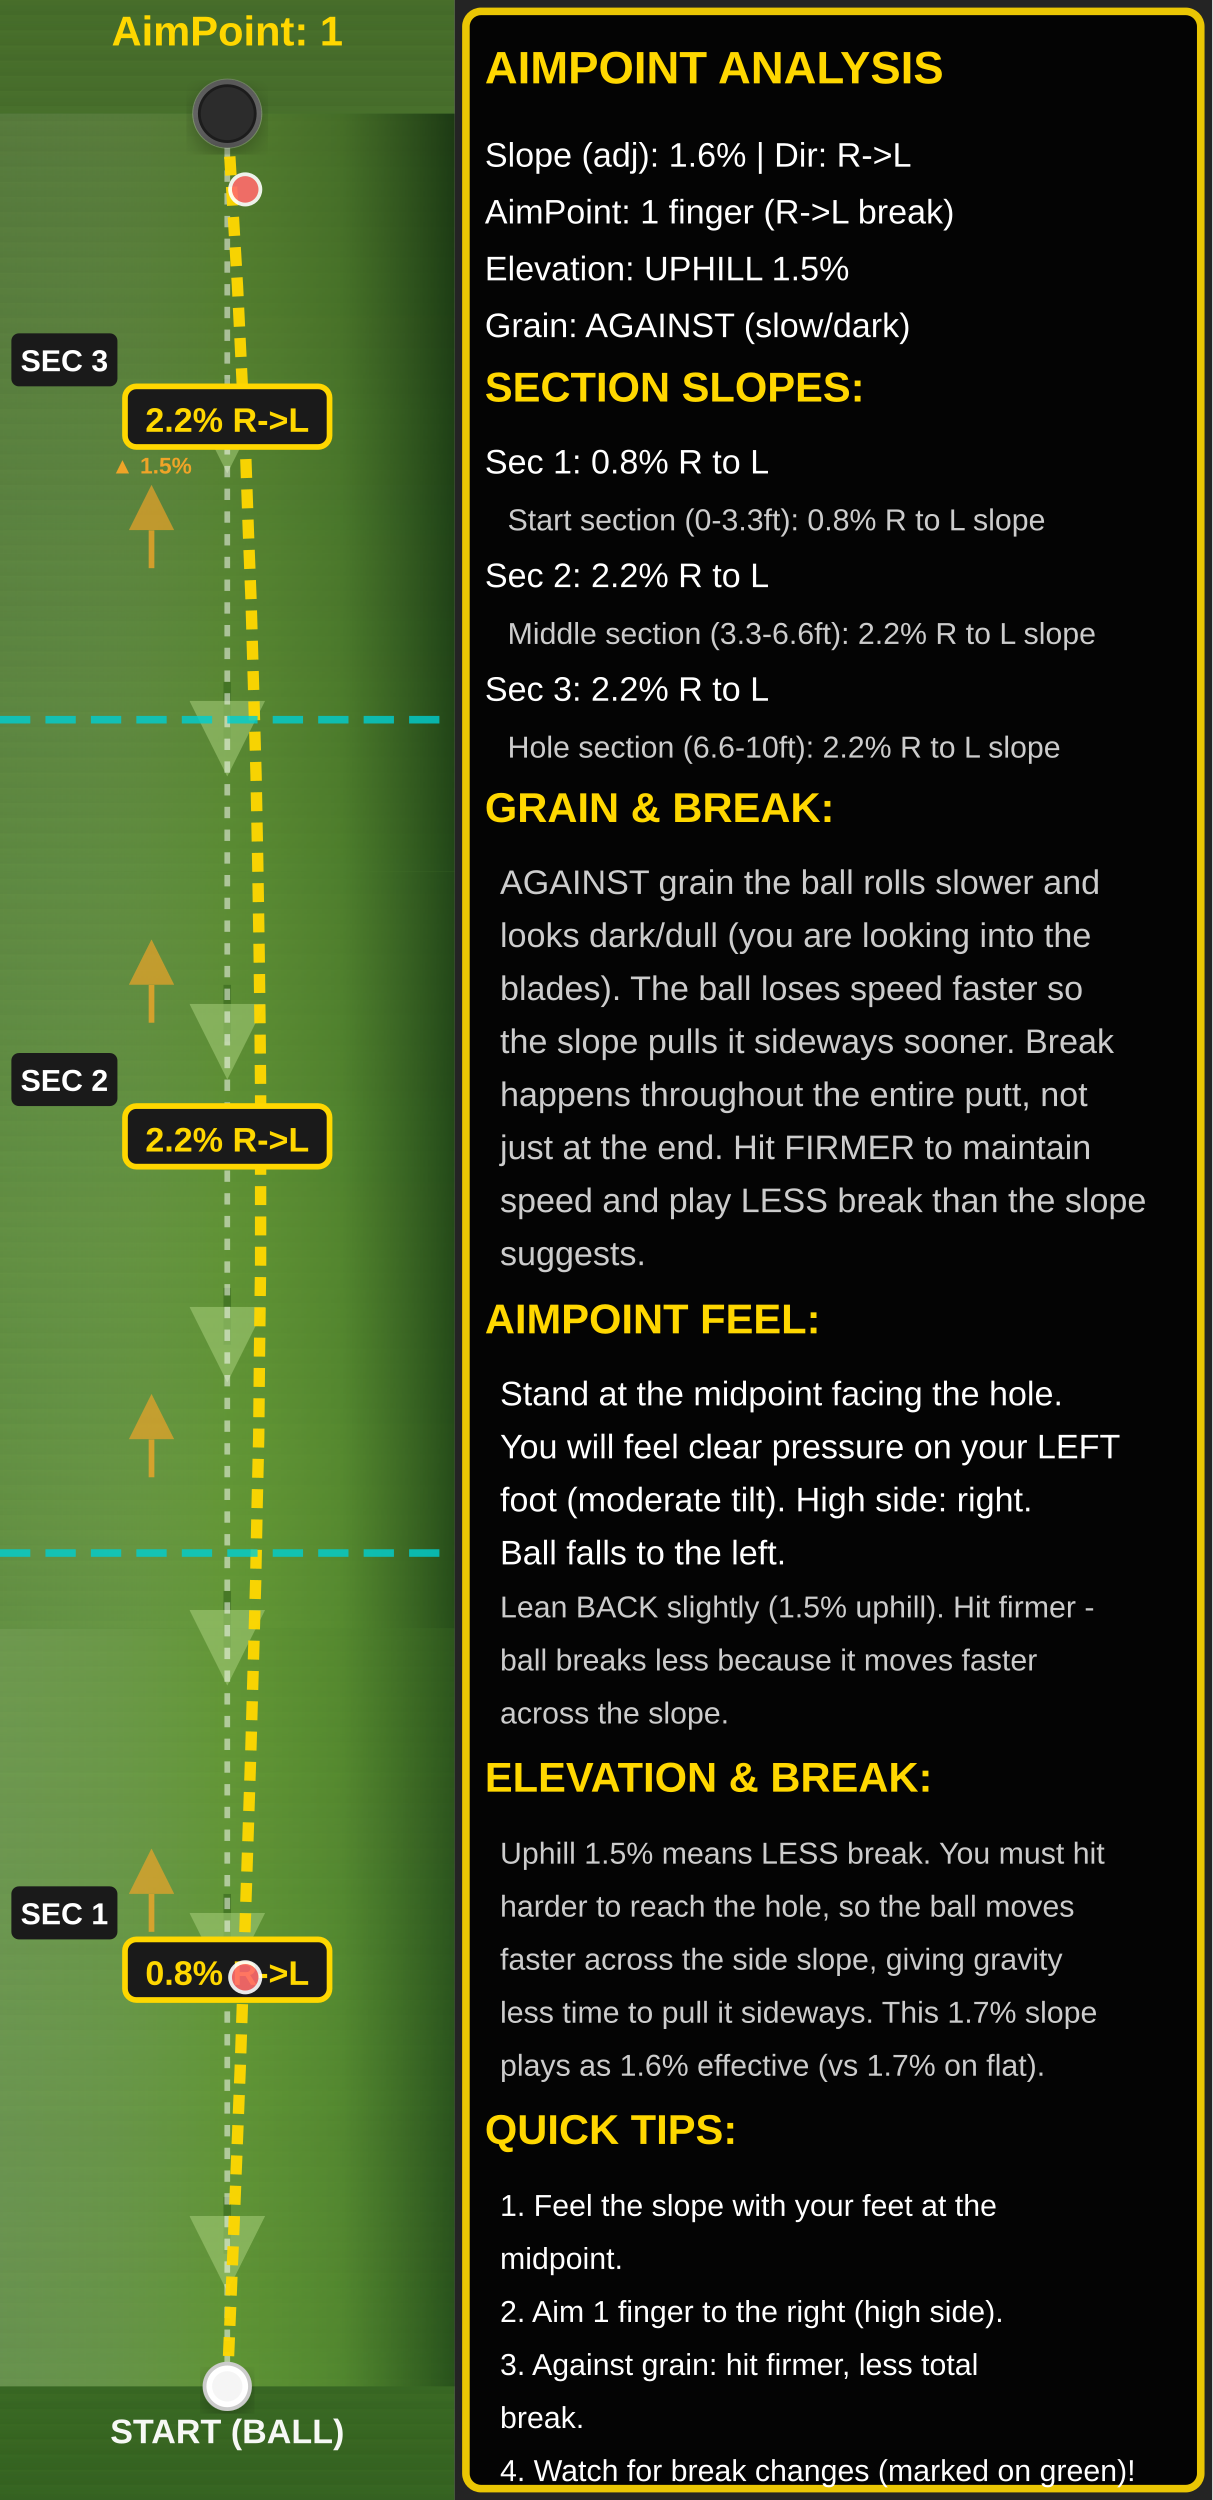
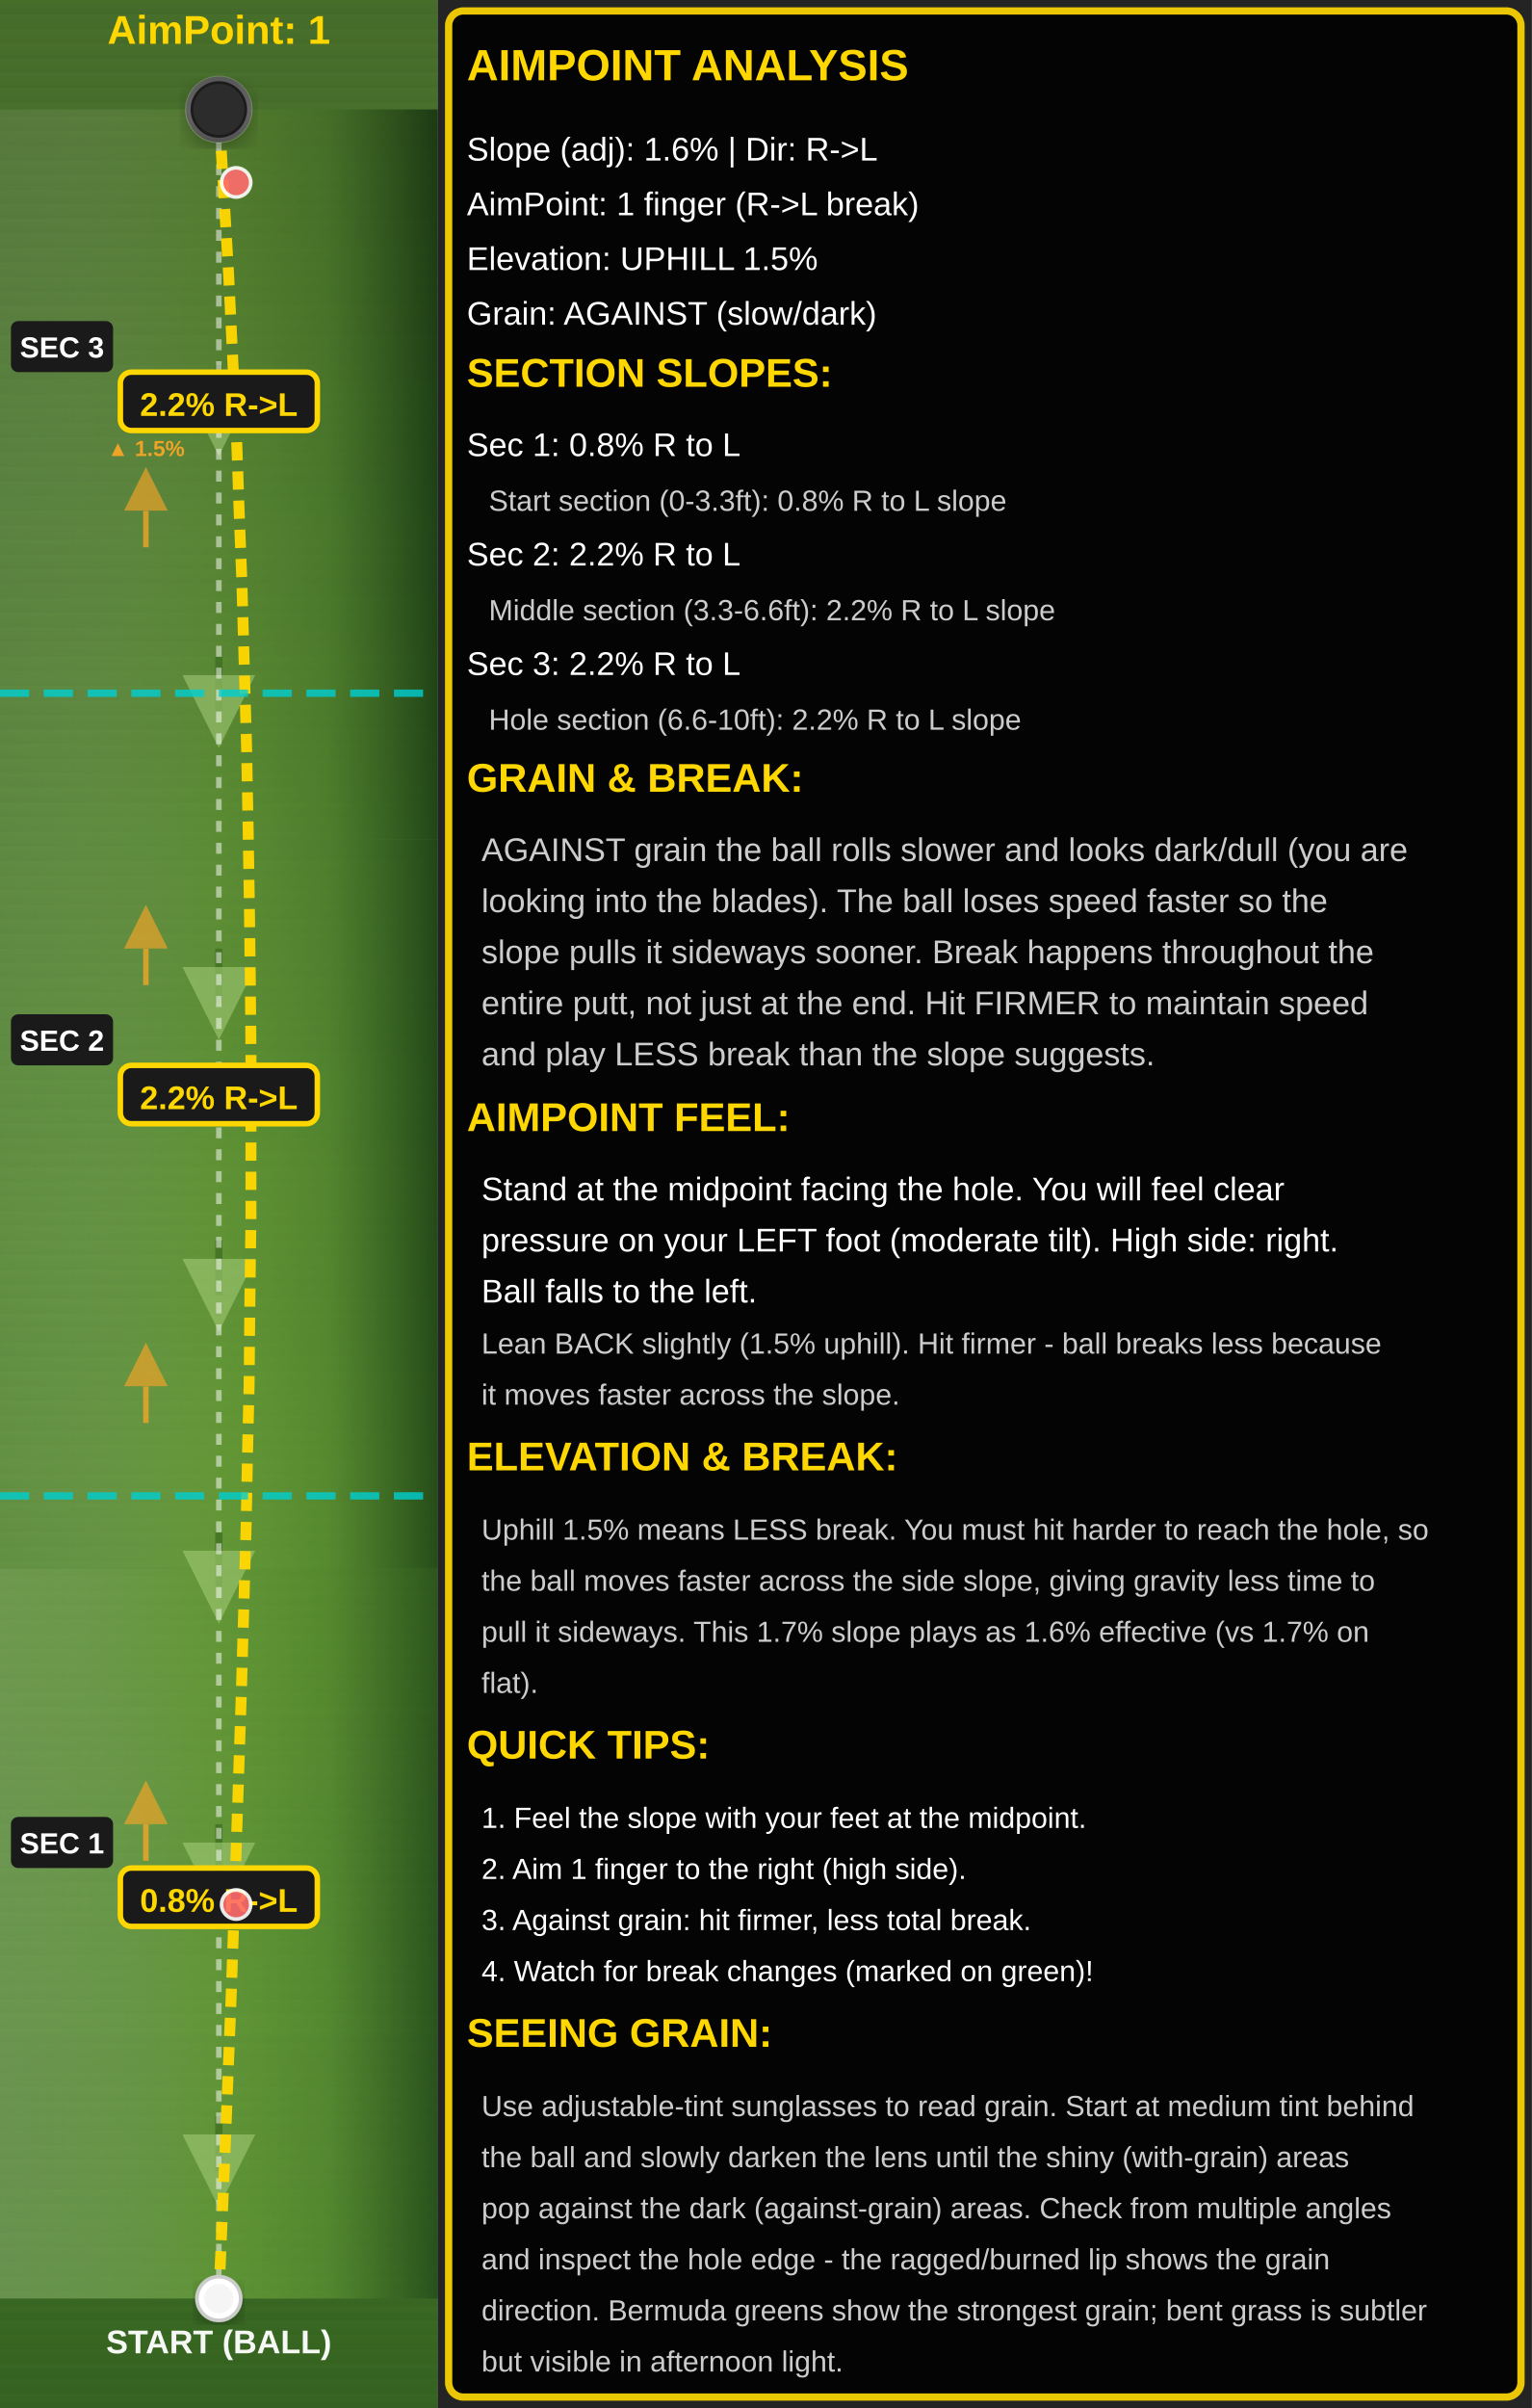
- <svg xmlns="http://www.w3.org/2000/svg" width="320" height="660">
+ <svg xmlns="http://www.w3.org/2000/svg" width="420" height="660">
  <defs>
    <linearGradient id="baseGreen" x1="0%" y1="0%" x2="0%" y2="100%">
      <stop offset="0%" style="stop-color:#689F38;stop-opacity:1" />
      <stop offset="50%" style="stop-color:#558B2F;stop-opacity:1" />
      <stop offset="100%" style="stop-color:#4A7C27;stop-opacity:1" />
    </linearGradient>
    <linearGradient id="grainGradient" x1="0%" y1="0%" x2="0%" y2="100%">
      <stop offset="0%" style="stop-color:#0D1F0A;stop-opacity:0.7" />
      <stop offset="30%" style="stop-color:#1B3D14;stop-opacity:0.6" />
      <stop offset="60%" style="stop-color:#2E5A1F;stop-opacity:0.45" />
      <stop offset="100%" style="stop-color:#3E7B2F;stop-opacity:0.3" />
    </linearGradient>
    <linearGradient id="elevationGradient" x1="0%" y1="0%" x2="0%" y2="100%">
      <stop offset="0%" style="stop-color:#AED581;stop-opacity:0.22" />
      <stop offset="50%" style="stop-color:#689F38;stop-opacity:0.49" />
      <stop offset="100%" style="stop-color:#1B3D14;stop-opacity:0.75" />
    </linearGradient>
    <linearGradient id="breakGradientSec1" x1="0%" y1="0%" x2="100%" y2="0%">
      <stop offset="0%" style="stop-color:#C5E1A5;stop-opacity:0.41" />
      <stop offset="25%" style="stop-color:#AED581;stop-opacity:0.472" />
      <stop offset="50%" style="stop-color:#8BC34A;stop-opacity:0.565" />
      <stop offset="75%" style="stop-color:#689F38;stop-opacity:0.642" />
      <stop offset="100%" style="stop-color:#1B3D14;stop-opacity:0.72" />
    </linearGradient>
    <linearGradient id="breakGradientSec2" x1="0%" y1="0%" x2="100%" y2="0%">
      <stop offset="0%" style="stop-color:#C5E1A5;stop-opacity:0.284" />
      <stop offset="25%" style="stop-color:#AED581;stop-opacity:0.405" />
      <stop offset="50%" style="stop-color:#8BC34A;stop-opacity:0.586" />
      <stop offset="75%" style="stop-color:#689F38;stop-opacity:0.737" />
      <stop offset="100%" style="stop-color:#1B3D14;stop-opacity:0.888" />
    </linearGradient>
    <linearGradient id="breakGradientSec3" x1="0%" y1="0%" x2="100%" y2="0%">
      <stop offset="0%" style="stop-color:#C5E1A5;stop-opacity:0.284" />
      <stop offset="25%" style="stop-color:#AED581;stop-opacity:0.405" />
      <stop offset="50%" style="stop-color:#8BC34A;stop-opacity:0.586" />
      <stop offset="75%" style="stop-color:#689F38;stop-opacity:0.737" />
      <stop offset="100%" style="stop-color:#1B3D14;stop-opacity:0.888" />
    </linearGradient>
    <linearGradient id="holeGrainGradient" x1="50%" y1="0%" x2="50%" y2="100%">
      <stop offset="0%" style="stop-color:#999999;stop-opacity:0.6" />
      <stop offset="50%" style="stop-color:#CCCCCC;stop-opacity:0.5" />
      <stop offset="100%" style="stop-color:#FFFFFF;stop-opacity:0.3" />
    </linearGradient>
    <filter id="shadow">
      <feDropShadow dx="0" dy="2" stdDeviation="3" flood-opacity="0.3" />
    </filter>
    <marker id="arrowhead-grain" markerWidth="10" markerHeight="10" refX="5" refY="5" orient="auto">
      <polygon points="0,0 10,5 0,10" fill="#AED581" opacity="0.7" />
    </marker>
    <marker id="arrowhead-elev-up" markerWidth="8" markerHeight="8" refX="4" refY="8" orient="0">
      <polygon points="4,0 8,8 0,8" fill="#FFA726" opacity="0.85" />
    </marker>
    <marker id="arrowhead-elev-down" markerWidth="8" markerHeight="8" refX="4" refY="0" orient="0">
      <polygon points="0,0 8,0 4,8" fill="#4FC3F7" opacity="0.85" />
    </marker>
    <pattern id="grassTexture" x="0" y="0" width="4" height="4" patternUnits="userSpaceOnUse">
      <rect width="4" height="4" fill="url(#baseGreen)" opacity="0.95" />
      <line x1="0" y1="2" x2="4" y2="2" stroke="#5A9B3F" stroke-width="0.5" opacity="0.3" />
    </pattern>
  </defs>
  <rect width="120" height="660" fill="url(#baseGreen)" />
  <rect width="120" height="660" fill="url(#grassTexture)" opacity="0.3" />
  <rect width="120" height="660" fill="url(#elevationGradient)" opacity="0.7" />
  <rect x="0" y="430.0" width="120" height="200.0" fill="url(#breakGradientSec1)" opacity="1.0" />
  <rect x="0" y="230.0" width="120" height="200.0" fill="url(#breakGradientSec2)" opacity="1.0" />
  <rect x="0" y="30" width="120" height="200.0" fill="url(#breakGradientSec3)" opacity="1.0" />
  <rect width="120" height="660" fill="url(#grainGradient)" opacity="0.6" />
  <line x1="60.0" y1="100" x2="60.0" y2="115" stroke="#3A6B1F" stroke-width="2" opacity="0.7" marker-end="url(#arrowhead-grain)" />
  <line x1="60.0" y1="180" x2="60.0" y2="195" stroke="#3A6B1F" stroke-width="2" opacity="0.7" marker-end="url(#arrowhead-grain)" />
  <line x1="60.0" y1="260" x2="60.0" y2="275" stroke="#3A6B1F" stroke-width="2" opacity="0.7" marker-end="url(#arrowhead-grain)" />
  <line x1="60.0" y1="340" x2="60.0" y2="355" stroke="#3A6B1F" stroke-width="2" opacity="0.7" marker-end="url(#arrowhead-grain)" />
  <line x1="60.0" y1="420" x2="60.0" y2="435" stroke="#3A6B1F" stroke-width="2" opacity="0.7" marker-end="url(#arrowhead-grain)" />
  <line x1="60.0" y1="500" x2="60.0" y2="515" stroke="#3A6B1F" stroke-width="2" opacity="0.7" marker-end="url(#arrowhead-grain)" />
  <line x1="60.0" y1="580" x2="60.0" y2="595" stroke="#3A6B1F" stroke-width="2" opacity="0.7" marker-end="url(#arrowhead-grain)" />
  <line x1="40.0" y1="150" x2="40.0" y2="140" stroke="#FFA726" stroke-width="1.5" opacity="0.72" marker-end="url(#arrowhead-elev-up)" />
  <line x1="40.0" y1="270" x2="40.0" y2="260" stroke="#FFA726" stroke-width="1.5" opacity="0.72" marker-end="url(#arrowhead-elev-up)" />
  <line x1="40.0" y1="390" x2="40.0" y2="380" stroke="#FFA726" stroke-width="1.5" opacity="0.72" marker-end="url(#arrowhead-elev-up)" />
  <line x1="40.0" y1="510" x2="40.0" y2="500" stroke="#FFA726" stroke-width="1.5" opacity="0.72" marker-end="url(#arrowhead-elev-up)" />
  <text x="40.0" y="125" font-family="Arial, sans-serif" font-size="6" fill="#FFA726" text-anchor="middle" font-weight="bold" opacity="0.9">▲ 1.5%</text>
  <line x1="60.0" y1="630" x2="60.0" y2="30.0" stroke="#FFFFFF" stroke-width="1.5" stroke-dasharray="3,3" opacity="0.5" />
  <path d="M 60.0 630.0 C 60.5 617.5, 61.1 604.6, 61.6 592.0 C 62.2 577.0, 62.8 561.5, 63.4 546.5 C 63.8 533.9, 64.3 521.0, 64.7 508.5 C 65.2 493.4, 65.7 477.9, 66.2 462.9 C 66.6 447.9, 67.1 432.4, 67.5 417.3 C 67.7 404.8, 68.0 391.9, 68.3 379.4 C 68.4 364.3, 68.6 348.8, 68.8 333.8 C 68.8 318.8, 68.8 303.3, 68.8 288.2 C 68.7 275.7, 68.6 262.8, 68.4 250.3 C 68.2 235.2, 67.9 219.7, 67.6 204.7 C 67.2 189.6, 66.7 174.2, 66.3 159.1 C 65.8 146.6, 65.3 133.7, 64.9 121.1 C 64.2 106.1, 63.4 90.6, 62.7 75.6 C 61.8 60.5, 60.9 45.0, 60.0 30.0" stroke="#FFD700" stroke-width="3" fill="none" stroke-dasharray="5,3" opacity="0.95" />
  <line x1="0" y1="410.0" x2="120" y2="410.0" stroke="#00CED1" stroke-width="2" opacity="0.8" stroke-dasharray="8,4" />
  <line x1="0" y1="190.0" x2="120" y2="190.0" stroke="#00CED1" stroke-width="2" opacity="0.8" stroke-dasharray="8,4" />
  <rect x="3" y="498.0" width="28" height="14" fill="#1A1A1A" rx="2" />
  <text x="17" y="508.0" font-family="Arial, sans-serif" font-size="8" fill="#FFFFFF" text-anchor="middle" font-weight="bold">SEC 1</text>
  <rect x="33.0" y="512.0" width="54" height="16" fill="#1A1A1A" rx="3" stroke="#FFD700" stroke-width="1.5" />
  <text x="60.0" y="524.0" font-family="Arial, sans-serif" font-size="9" fill="#FFD700" text-anchor="middle" font-weight="bold">0.8% R-&gt;L</text>
  <rect x="3" y="278.0" width="28" height="14" fill="#1A1A1A" rx="2" />
  <text x="17" y="288.0" font-family="Arial, sans-serif" font-size="8" fill="#FFFFFF" text-anchor="middle" font-weight="bold">SEC 2</text>
  <rect x="33.0" y="292.0" width="54" height="16" fill="#1A1A1A" rx="3" stroke="#FFD700" stroke-width="1.5" />
  <text x="60.0" y="304.0" font-family="Arial, sans-serif" font-size="9" fill="#FFD700" text-anchor="middle" font-weight="bold">2.2% R-&gt;L</text>
  <rect x="3" y="88.0" width="28" height="14" fill="#1A1A1A" rx="2" />
  <text x="17" y="98.0" font-family="Arial, sans-serif" font-size="8" fill="#FFFFFF" text-anchor="middle" font-weight="bold">SEC 3</text>
  <rect x="33.0" y="102.0" width="54" height="16" fill="#1A1A1A" rx="3" stroke="#FFD700" stroke-width="1.5" />
  <text x="60.0" y="114.0" font-family="Arial, sans-serif" font-size="9" fill="#FFD700" text-anchor="middle" font-weight="bold">2.2% R-&gt;L</text>
  <circle cx="64.739" cy="522" r="4" fill="#FF6B6B" opacity="0.9" stroke="#FFFFFF" stroke-width="1" />
  <circle cx="64.739" cy="50" r="4" fill="#FF6B6B" opacity="0.9" stroke="#FFFFFF" stroke-width="1" />
  <text x="60.0" y="12" font-family="Arial, sans-serif" font-size="11" fill="#FFD700" text-anchor="middle" font-weight="bold">AimPoint: 1</text>
  <circle cx="60.0" cy="30.0" r="9" fill="#1A1A1A" filter="url(#shadow)" />
  <circle cx="60.0" cy="30.0" r="7" fill="#2C2C2C" />
  <circle cx="60.0" cy="30.0" r="8.5" fill="none" stroke="url(#holeGrainGradient)" stroke-width="1.5" opacity="0.8" />
  <circle cx="60.0" cy="630" r="6" fill="#FFFFFF" stroke="#CCCCCC" stroke-width="1" filter="url(#shadow)" />
  <circle cx="60.0" cy="630" r="4" fill="#F5F5F5" />
  <text x="60.0" y="645" font-family="Arial, sans-serif" font-size="9" fill="#FFFFFF" text-anchor="middle" font-weight="bold" opacity="0.95">START (BALL)</text>
-   <rect x="120" y="0" width="200" height="660" fill="#1A1A1A" opacity="0.95" />
-   <rect x="123" y="3" width="194" height="654" fill="#000000" opacity="0.9" rx="4" stroke="#FFD700" stroke-width="2" />
+   <rect x="120" y="0" width="300" height="660" fill="#1A1A1A" opacity="0.95" />
+   <rect x="123" y="3" width="294" height="654" fill="#000000" opacity="0.9" rx="4" stroke="#FFD700" stroke-width="2" />
  <text x="128" y="22" font-family="Arial, sans-serif" font-size="12" fill="#FFD700" font-weight="bold">AIMPOINT ANALYSIS</text>
  <text x="128" y="44" font-family="Arial, sans-serif" font-size="9" fill="#FFFFFF">Slope (adj): 1.6%  |  Dir: R-&gt;L</text>
  <text x="128" y="59" font-family="Arial, sans-serif" font-size="9" fill="#FFFFFF">AimPoint: 1 finger (R-&gt;L break)</text>
  <text x="128" y="74" font-family="Arial, sans-serif" font-size="9" fill="#FFFFFF">Elevation: UPHILL 1.5%</text>
  <text x="128" y="89" font-family="Arial, sans-serif" font-size="9" fill="#FFFFFF">Grain: AGAINST (slow/dark)</text>
  <text x="128" y="106" font-family="Arial, sans-serif" font-size="11" fill="#FFD700" font-weight="bold">SECTION SLOPES:</text>
  <text x="128" y="125" font-family="Arial, sans-serif" font-size="9" fill="#FFFFFF">Sec 1: 0.8% R to L</text>
  <text x="134" y="140" font-family="Arial, sans-serif" font-size="8" fill="#CCCCCC">Start section (0-3.3ft): 0.8% R to L slope</text>
  <text x="128" y="155" font-family="Arial, sans-serif" font-size="9" fill="#FFFFFF">Sec 2: 2.2% R to L</text>
  <text x="134" y="170" font-family="Arial, sans-serif" font-size="8" fill="#CCCCCC">Middle section (3.3-6.6ft): 2.2% R to L slope</text>
  <text x="128" y="185" font-family="Arial, sans-serif" font-size="9" fill="#FFFFFF">Sec 3: 2.2% R to L</text>
  <text x="134" y="200" font-family="Arial, sans-serif" font-size="8" fill="#CCCCCC">Hole section (6.6-10ft): 2.2% R to L slope</text>
  <text x="128" y="217" font-family="Arial, sans-serif" font-size="11" fill="#FFD700" font-weight="bold">GRAIN &amp; BREAK:</text>
-   <text x="132" y="236" font-family="Arial, sans-serif" font-size="9" fill="#CCCCCC">AGAINST grain the ball rolls slower and</text>
-   <text x="132" y="250" font-family="Arial, sans-serif" font-size="9" fill="#CCCCCC">looks dark/dull (you are looking into the</text>
-   <text x="132" y="264" font-family="Arial, sans-serif" font-size="9" fill="#CCCCCC">blades). The ball loses speed faster so</text>
-   <text x="132" y="278" font-family="Arial, sans-serif" font-size="9" fill="#CCCCCC">the slope pulls it sideways sooner. Break</text>
-   <text x="132" y="292" font-family="Arial, sans-serif" font-size="9" fill="#CCCCCC">happens throughout the entire putt, not</text>
-   <text x="132" y="306" font-family="Arial, sans-serif" font-size="9" fill="#CCCCCC">just at the end. Hit FIRMER to maintain</text>
-   <text x="132" y="320" font-family="Arial, sans-serif" font-size="9" fill="#CCCCCC">speed and play LESS break than the slope</text>
-   <text x="132" y="334" font-family="Arial, sans-serif" font-size="9" fill="#CCCCCC">suggests.</text>
-   <text x="128" y="352" font-family="Arial, sans-serif" font-size="11" fill="#FFD700" font-weight="bold">AIMPOINT FEEL:</text>
-   <text x="132" y="371" font-family="Arial, sans-serif" font-size="9" fill="#FFFFFF">Stand at the midpoint facing the hole.</text>
-   <text x="132" y="385" font-family="Arial, sans-serif" font-size="9" fill="#FFFFFF">You will feel clear pressure on your LEFT</text>
-   <text x="132" y="399" font-family="Arial, sans-serif" font-size="9" fill="#FFFFFF">foot (moderate tilt). High side: right.</text>
-   <text x="132" y="413" font-family="Arial, sans-serif" font-size="9" fill="#FFFFFF">Ball falls to the left.</text>
-   <text x="132" y="427" font-family="Arial, sans-serif" font-size="8" fill="#CCCCCC">Lean BACK slightly (1.5% uphill). Hit firmer -</text>
-   <text x="132" y="441" font-family="Arial, sans-serif" font-size="8" fill="#CCCCCC">ball breaks less because it moves faster</text>
-   <text x="132" y="455" font-family="Arial, sans-serif" font-size="8" fill="#CCCCCC">across the slope.</text>
-   <text x="128" y="473" font-family="Arial, sans-serif" font-size="11" fill="#FFD700" font-weight="bold">ELEVATION &amp; BREAK:</text>
-   <text x="132" y="492" font-family="Arial, sans-serif" font-size="8" fill="#CCCCCC">Uphill 1.5% means LESS break. You must hit</text>
-   <text x="132" y="506" font-family="Arial, sans-serif" font-size="8" fill="#CCCCCC">harder to reach the hole, so the ball moves</text>
-   <text x="132" y="520" font-family="Arial, sans-serif" font-size="8" fill="#CCCCCC">faster across the side slope, giving gravity</text>
-   <text x="132" y="534" font-family="Arial, sans-serif" font-size="8" fill="#CCCCCC">less time to pull it sideways. This 1.7% slope</text>
-   <text x="132" y="548" font-family="Arial, sans-serif" font-size="8" fill="#CCCCCC">plays as 1.6% effective (vs 1.7% on flat).</text>
-   <text x="128" y="566" font-family="Arial, sans-serif" font-size="11" fill="#FFD700" font-weight="bold">QUICK TIPS:</text>
-   <text x="132" y="585" font-family="Arial, sans-serif" font-size="8" fill="#FFFFFF">1. Feel the slope with your feet at the</text>
-   <text x="132" y="599" font-family="Arial, sans-serif" font-size="8" fill="#FFFFFF">midpoint.</text>
-   <text x="132" y="613" font-family="Arial, sans-serif" font-size="8" fill="#FFFFFF">2. Aim 1 finger to the right (high side).</text>
-   <text x="132" y="627" font-family="Arial, sans-serif" font-size="8" fill="#FFFFFF">3. Against grain: hit firmer, less total</text>
-   <text x="132" y="641" font-family="Arial, sans-serif" font-size="8" fill="#FFFFFF">break.</text>
-   <text x="132" y="655" font-family="Arial, sans-serif" font-size="8" fill="#FFFFFF">4. Watch for break changes (marked on green)!</text>
+   <text x="132" y="236" font-family="Arial, sans-serif" font-size="9" fill="#CCCCCC">AGAINST grain the ball rolls slower and looks dark/dull (you are</text>
+   <text x="132" y="250" font-family="Arial, sans-serif" font-size="9" fill="#CCCCCC">looking into the blades). The ball loses speed faster so the</text>
+   <text x="132" y="264" font-family="Arial, sans-serif" font-size="9" fill="#CCCCCC">slope pulls it sideways sooner. Break happens throughout the</text>
+   <text x="132" y="278" font-family="Arial, sans-serif" font-size="9" fill="#CCCCCC">entire putt, not just at the end. Hit FIRMER to maintain speed</text>
+   <text x="132" y="292" font-family="Arial, sans-serif" font-size="9" fill="#CCCCCC">and play LESS break than the slope suggests.</text>
+   <text x="128" y="310" font-family="Arial, sans-serif" font-size="11" fill="#FFD700" font-weight="bold">AIMPOINT FEEL:</text>
+   <text x="132" y="329" font-family="Arial, sans-serif" font-size="9" fill="#FFFFFF">Stand at the midpoint facing the hole. You will feel clear</text>
+   <text x="132" y="343" font-family="Arial, sans-serif" font-size="9" fill="#FFFFFF">pressure on your LEFT foot (moderate tilt). High side: right.</text>
+   <text x="132" y="357" font-family="Arial, sans-serif" font-size="9" fill="#FFFFFF">Ball falls to the left.</text>
+   <text x="132" y="371" font-family="Arial, sans-serif" font-size="8" fill="#CCCCCC">Lean BACK slightly (1.5% uphill). Hit firmer - ball breaks less because</text>
+   <text x="132" y="385" font-family="Arial, sans-serif" font-size="8" fill="#CCCCCC">it moves faster across the slope.</text>
+   <text x="128" y="403" font-family="Arial, sans-serif" font-size="11" fill="#FFD700" font-weight="bold">ELEVATION &amp; BREAK:</text>
+   <text x="132" y="422" font-family="Arial, sans-serif" font-size="8" fill="#CCCCCC">Uphill 1.5% means LESS break. You must hit harder to reach the hole, so</text>
+   <text x="132" y="436" font-family="Arial, sans-serif" font-size="8" fill="#CCCCCC">the ball moves faster across the side slope, giving gravity less time to</text>
+   <text x="132" y="450" font-family="Arial, sans-serif" font-size="8" fill="#CCCCCC">pull it sideways. This 1.7% slope plays as 1.6% effective (vs 1.7% on</text>
+   <text x="132" y="464" font-family="Arial, sans-serif" font-size="8" fill="#CCCCCC">flat).</text>
+   <text x="128" y="482" font-family="Arial, sans-serif" font-size="11" fill="#FFD700" font-weight="bold">QUICK TIPS:</text>
+   <text x="132" y="501" font-family="Arial, sans-serif" font-size="8" fill="#FFFFFF">1. Feel the slope with your feet at the midpoint.</text>
+   <text x="132" y="515" font-family="Arial, sans-serif" font-size="8" fill="#FFFFFF">2. Aim 1 finger to the right (high side).</text>
+   <text x="132" y="529" font-family="Arial, sans-serif" font-size="8" fill="#FFFFFF">3. Against grain: hit firmer, less total break.</text>
+   <text x="132" y="543" font-family="Arial, sans-serif" font-size="8" fill="#FFFFFF">4. Watch for break changes (marked on green)!</text>
+   <text x="128" y="561" font-family="Arial, sans-serif" font-size="11" fill="#FFD700" font-weight="bold">SEEING GRAIN:</text>
+   <text x="132" y="580" font-family="Arial, sans-serif" font-size="8" fill="#CCCCCC">Use adjustable-tint sunglasses to read grain. Start at medium tint behind</text>
+   <text x="132" y="594" font-family="Arial, sans-serif" font-size="8" fill="#CCCCCC">the ball and slowly darken the lens until the shiny (with-grain) areas</text>
+   <text x="132" y="608" font-family="Arial, sans-serif" font-size="8" fill="#CCCCCC">pop against the dark (against-grain) areas. Check from multiple angles</text>
+   <text x="132" y="622" font-family="Arial, sans-serif" font-size="8" fill="#CCCCCC">and inspect the hole edge - the ragged/burned lip shows the grain</text>
+   <text x="132" y="636" font-family="Arial, sans-serif" font-size="8" fill="#CCCCCC">direction. Bermuda greens show the strongest grain; bent grass is subtler</text>
+   <text x="132" y="650" font-family="Arial, sans-serif" font-size="8" fill="#CCCCCC">but visible in afternoon light.</text>
</svg>
